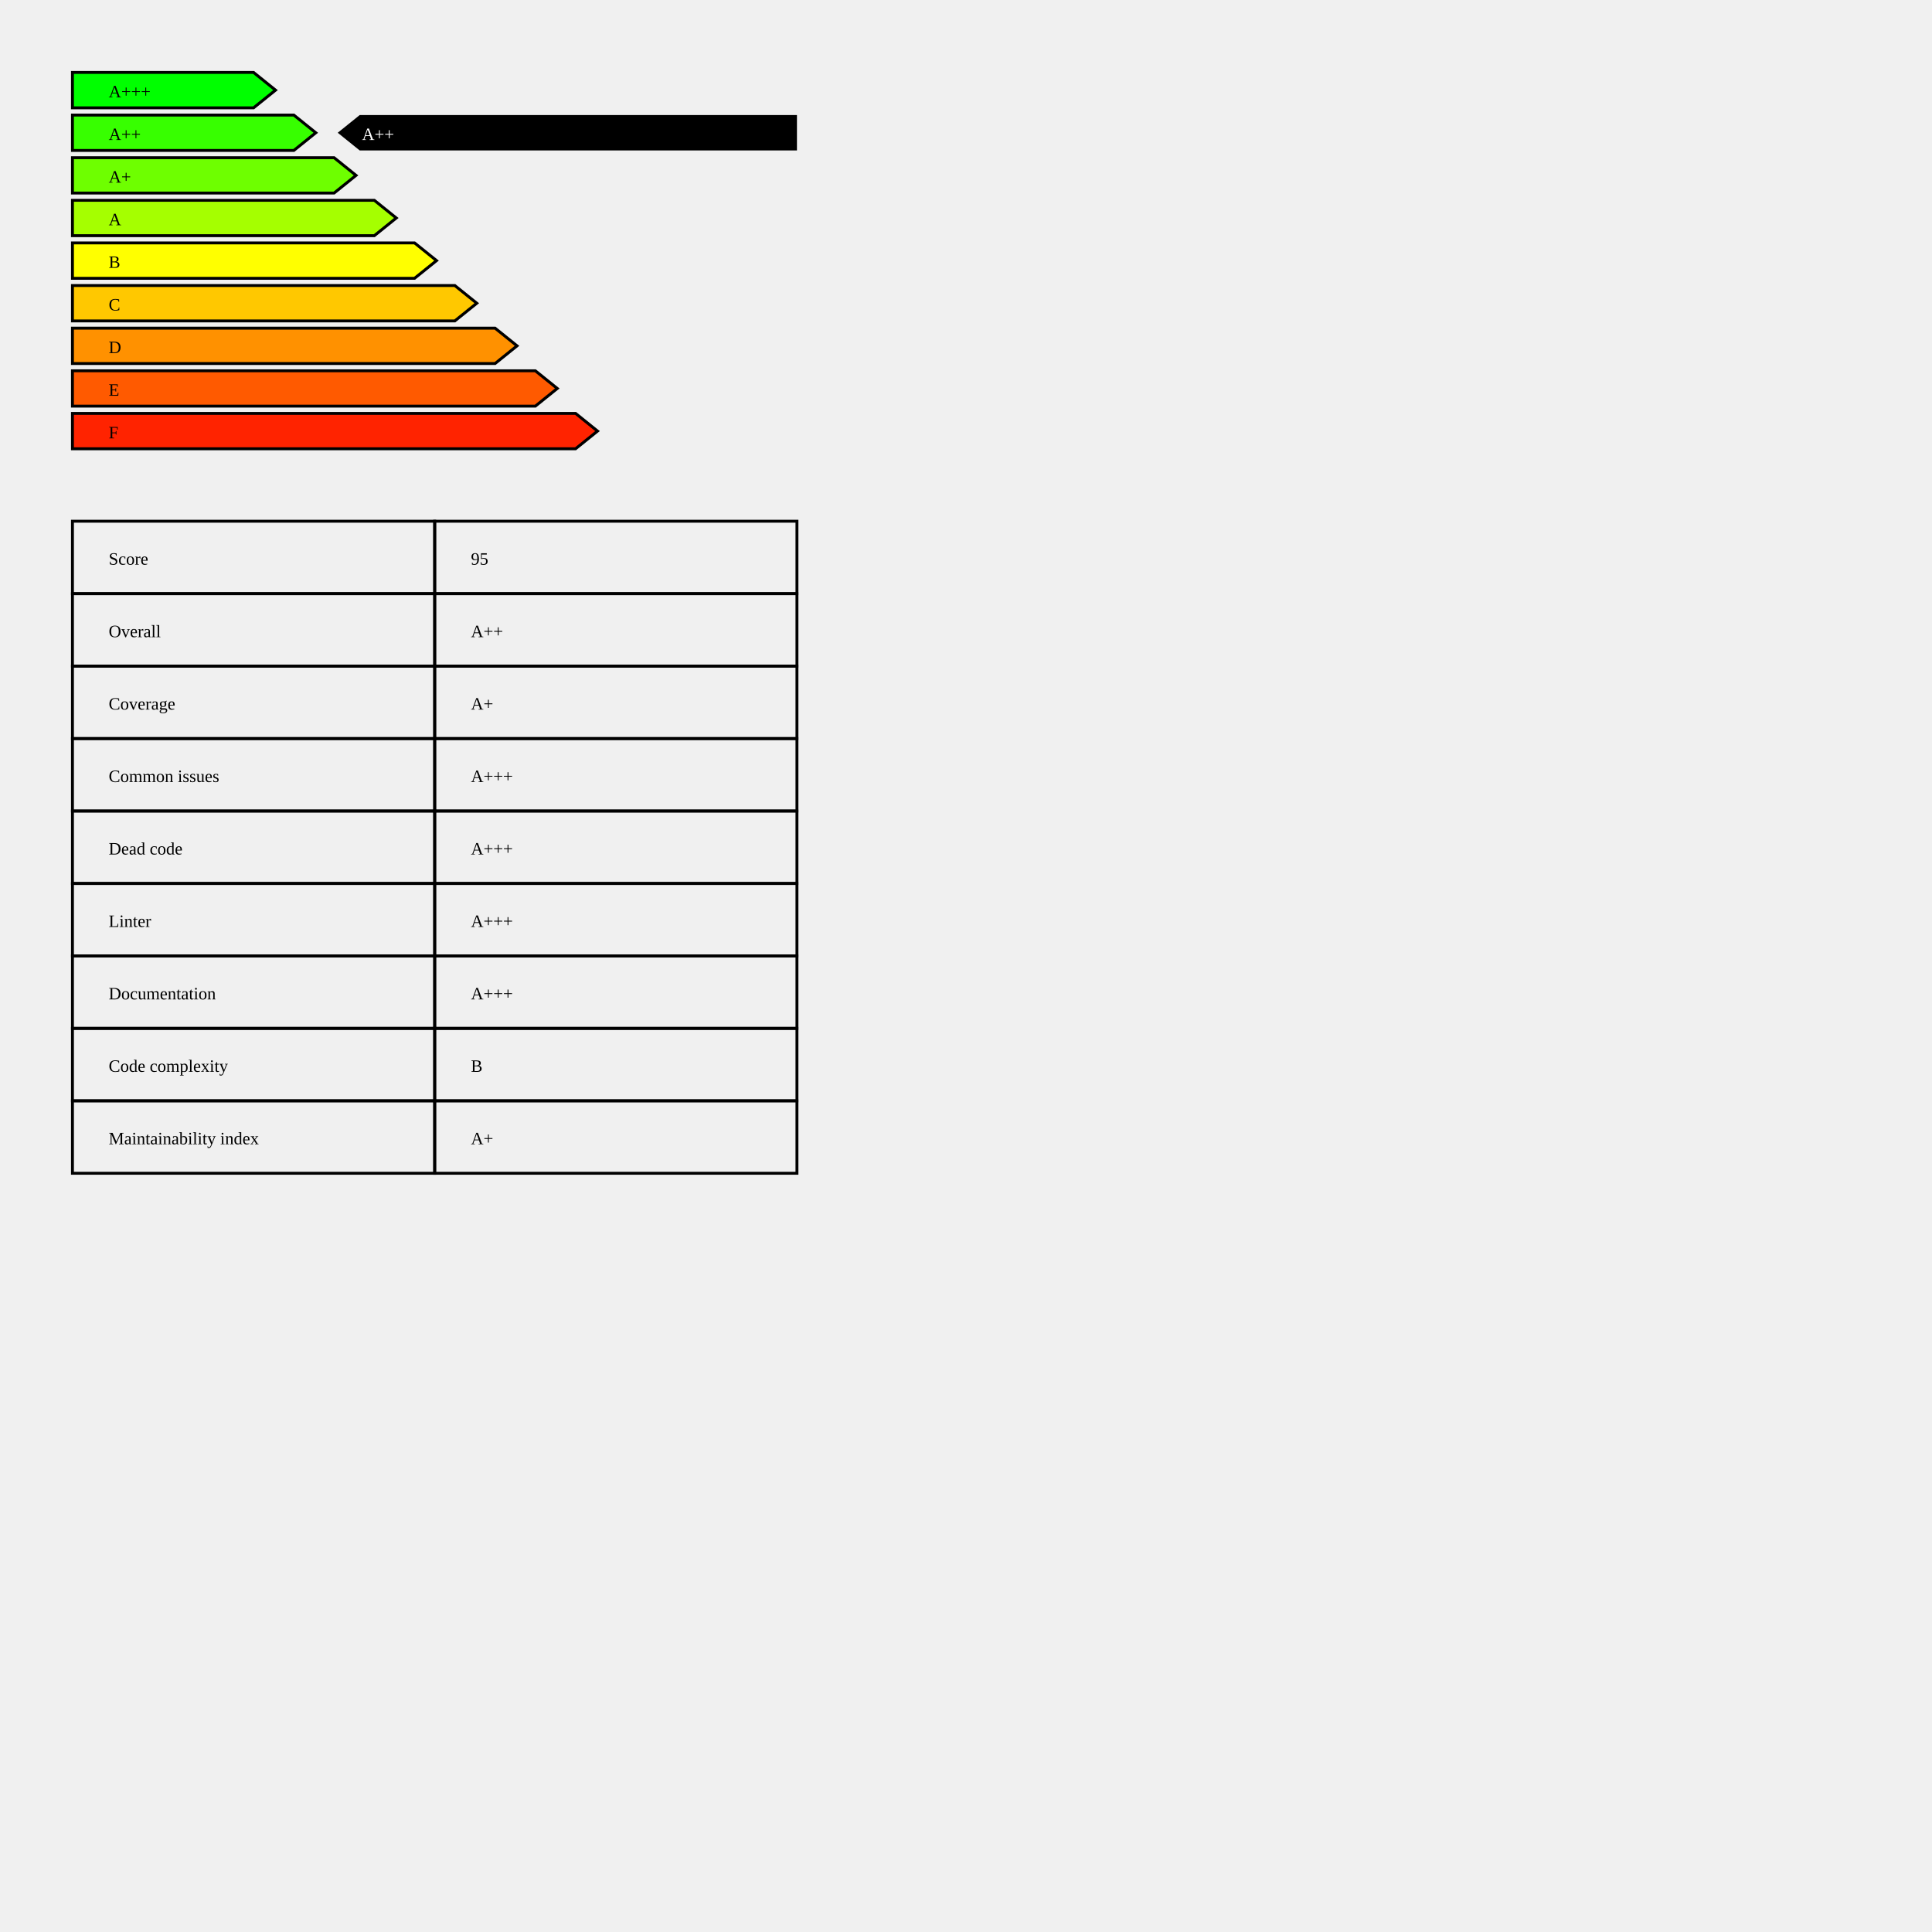
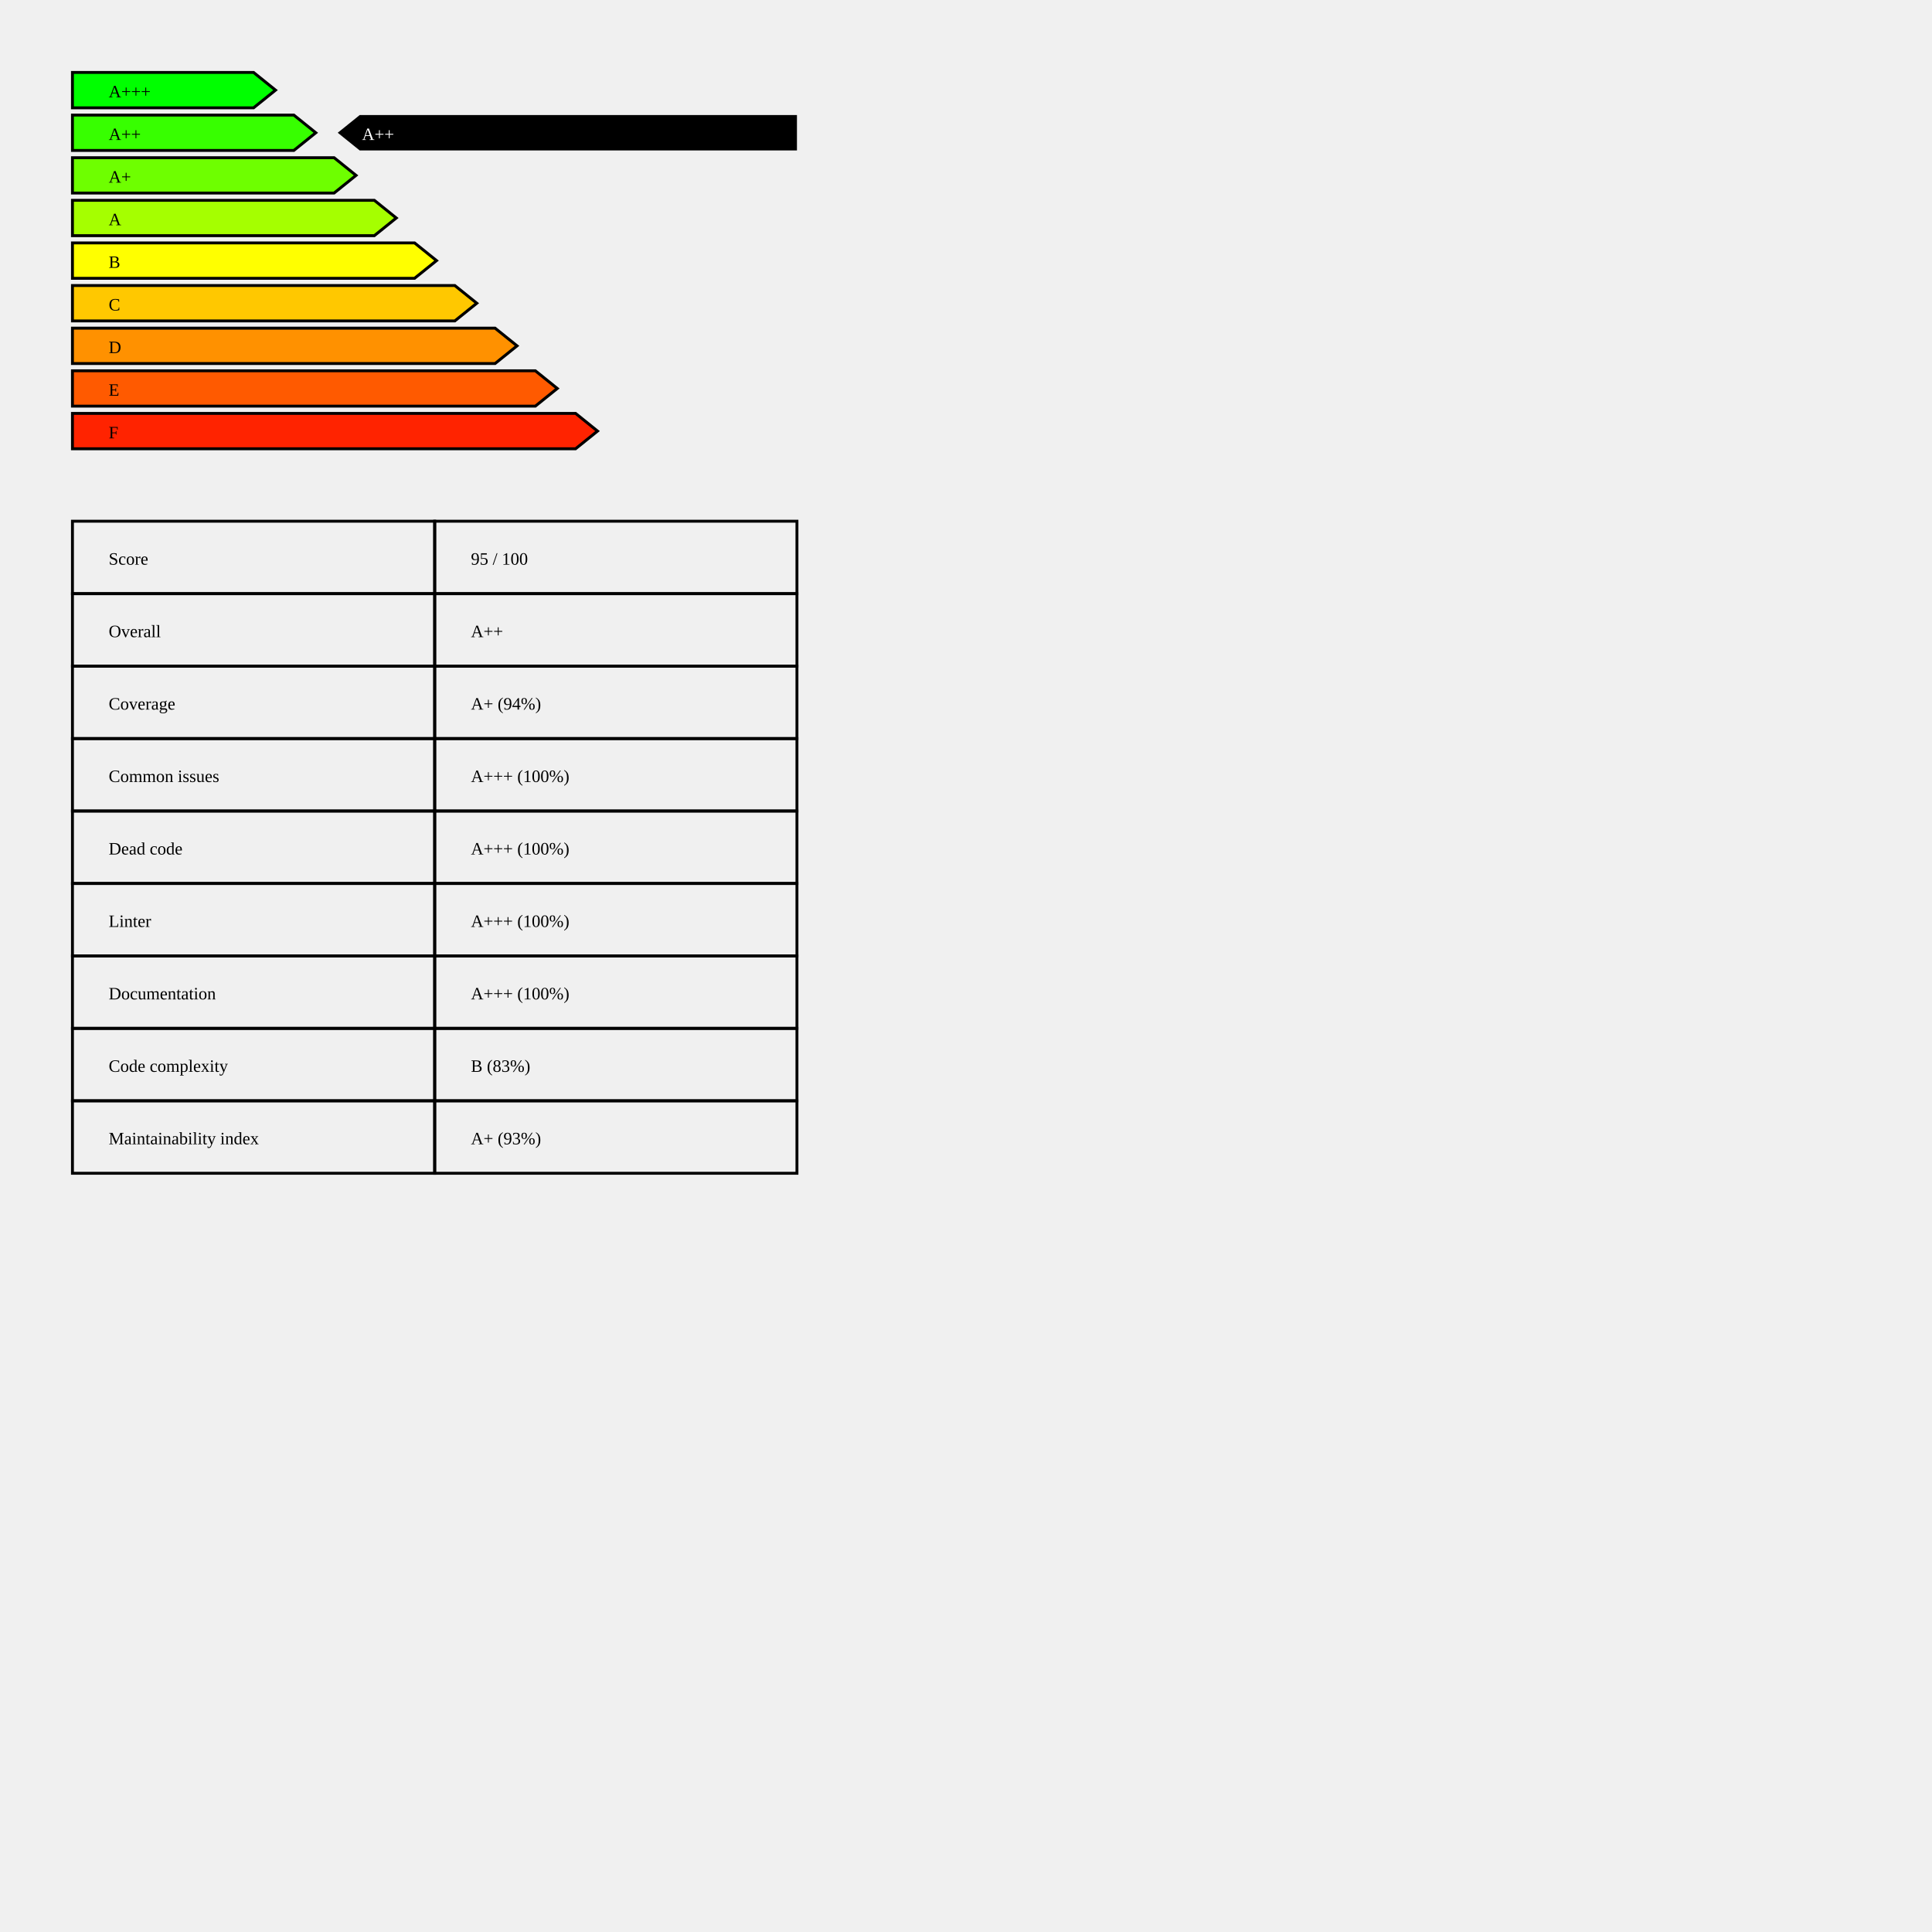
<svg xmlns="http://www.w3.org/2000/svg" baseProfile="full" height="1000pt" version="1.1" width="1000pt">
  <defs />
  <polygon points="50,50.0 175.0,50.0 190.152,62.206 175.0,74.412 50,74.412 50,50.0" style="fill:rgb(0 255 0);stroke:black;stroke-width:2;" />
  <text x="75.0" y="67.206">A+++</text>
  <polygon points="50,79.412 202.778,79.412 217.929,91.618 202.778,103.824 50,103.824 50,79.412" style="fill:rgb(55 255 0);stroke:black;stroke-width:2;" />
  <text x="75.0" y="96.618">A++</text>
  <polygon points="50,108.824 230.556,108.824 245.707,121.029 230.556,133.235 50,133.235 50,108.824" style="fill:rgb(110 255 0);stroke:black;stroke-width:2;" />
  <text x="75.0" y="126.029">A+</text>
  <polygon points="50,138.235 258.333,138.235 273.485,150.441 258.333,162.647 50,162.647 50,138.235" style="fill:rgb(165 255 0);stroke:black;stroke-width:2;" />
  <text x="75.0" y="155.441">A</text>
  <polygon points="50,167.647 286.111,167.647 301.263,179.853 286.111,192.059 50,192.059 50,167.647" style="fill:rgb(255 255 0);stroke:black;stroke-width:2;" />
  <text x="75.0" y="184.853">B</text>
  <polygon points="50,197.059 313.889,197.059 329.04,209.265 313.889,221.471 50,221.471 50,197.059" style="fill:rgb(255 200 0);stroke:black;stroke-width:2;" />
  <text x="75.0" y="214.265">C</text>
  <polygon points="50,226.471 341.667,226.471 356.818,238.676 341.667,250.882 50,250.882 50,226.471" style="fill:rgb(255 145 0);stroke:black;stroke-width:2;" />
  <text x="75.0" y="243.676">D</text>
  <polygon points="50,255.882 369.444,255.882 384.596,268.088 369.444,280.294 50,280.294 50,255.882" style="fill:rgb(255 90 0);stroke:black;stroke-width:2;" />
  <text x="75.0" y="273.088">E</text>
  <polygon points="50,285.294 397.222,285.294 412.374,297.5 397.222,309.706 50,309.706 50,285.294" style="fill:rgb(255 35 0);stroke:black;stroke-width:2;" />
  <text x="75.0" y="302.5">F</text>
  <polygon points="248.232,79.412 233.081,91.618 248.232,103.824 550,103.824 550,79.412" style="fill:black;" />
  <text fill="white" x="249.798" y="96.618">A++</text>
  <text x="75.0" y="389.706">Score</text>
-   <text x="325.0" y="389.706">95</text>
+   <text x="325.0" y="389.706">95 / 100</text>
  <polygon points="50,359.706 300,359.706 300,409.706 50,409.706 50,359.706" style="fill:none; stroke:black;stroke-width:2;" />
  <polygon points="300,359.706 550,359.706 550,409.706 300,409.706 300,359.706" style="fill:none; stroke:black;stroke-width:2;" />
  <text x="75.0" y="439.706">Overall</text>
  <text x="325.0" y="439.706">A++</text>
  <polygon points="50,409.706 300,409.706 300,459.706 50,459.706 50,409.706" style="fill:none; stroke:black;stroke-width:2;" />
  <polygon points="300,409.706 550,409.706 550,459.706 300,459.706 300,409.706" style="fill:none; stroke:black;stroke-width:2;" />
  <text x="75.0" y="489.706">Coverage</text>
-   <text x="325.0" y="489.706">A+</text>
+   <text x="325.0" y="489.706">A+  (94%)</text>
  <polygon points="50,459.706 300,459.706 300,509.706 50,509.706 50,459.706" style="fill:none; stroke:black;stroke-width:2;" />
  <polygon points="300,459.706 550,459.706 550,509.706 300,509.706 300,459.706" style="fill:none; stroke:black;stroke-width:2;" />
  <text x="75.0" y="539.706">Common issues</text>
-   <text x="325.0" y="539.706">A+++</text>
+   <text x="325.0" y="539.706">A+++  (100%)</text>
  <polygon points="50,509.706 300,509.706 300,559.706 50,559.706 50,509.706" style="fill:none; stroke:black;stroke-width:2;" />
  <polygon points="300,509.706 550,509.706 550,559.706 300,559.706 300,509.706" style="fill:none; stroke:black;stroke-width:2;" />
  <text x="75.0" y="589.706">Dead code</text>
-   <text x="325.0" y="589.706">A+++</text>
+   <text x="325.0" y="589.706">A+++  (100%)</text>
  <polygon points="50,559.706 300,559.706 300,609.706 50,609.706 50,559.706" style="fill:none; stroke:black;stroke-width:2;" />
  <polygon points="300,559.706 550,559.706 550,609.706 300,609.706 300,559.706" style="fill:none; stroke:black;stroke-width:2;" />
  <text x="75.0" y="639.706">Linter</text>
-   <text x="325.0" y="639.706">A+++</text>
+   <text x="325.0" y="639.706">A+++  (100%)</text>
  <polygon points="50,609.706 300,609.706 300,659.706 50,659.706 50,609.706" style="fill:none; stroke:black;stroke-width:2;" />
  <polygon points="300,609.706 550,609.706 550,659.706 300,659.706 300,609.706" style="fill:none; stroke:black;stroke-width:2;" />
  <text x="75.0" y="689.706">Documentation</text>
-   <text x="325.0" y="689.706">A+++</text>
+   <text x="325.0" y="689.706">A+++  (100%)</text>
  <polygon points="50,659.706 300,659.706 300,709.706 50,709.706 50,659.706" style="fill:none; stroke:black;stroke-width:2;" />
  <polygon points="300,659.706 550,659.706 550,709.706 300,709.706 300,659.706" style="fill:none; stroke:black;stroke-width:2;" />
  <text x="75.0" y="739.706">Code complexity</text>
-   <text x="325.0" y="739.706">B</text>
+   <text x="325.0" y="739.706">B  (83%)</text>
  <polygon points="50,709.706 300,709.706 300,759.706 50,759.706 50,709.706" style="fill:none; stroke:black;stroke-width:2;" />
  <polygon points="300,709.706 550,709.706 550,759.706 300,759.706 300,709.706" style="fill:none; stroke:black;stroke-width:2;" />
  <text x="75.0" y="789.706">Maintainability index</text>
-   <text x="325.0" y="789.706">A+</text>
+   <text x="325.0" y="789.706">A+  (93%)</text>
  <polygon points="50,759.706 300,759.706 300,809.706 50,809.706 50,759.706" style="fill:none; stroke:black;stroke-width:2;" />
  <polygon points="300,759.706 550,759.706 550,809.706 300,809.706 300,759.706" style="fill:none; stroke:black;stroke-width:2;" />
</svg>
